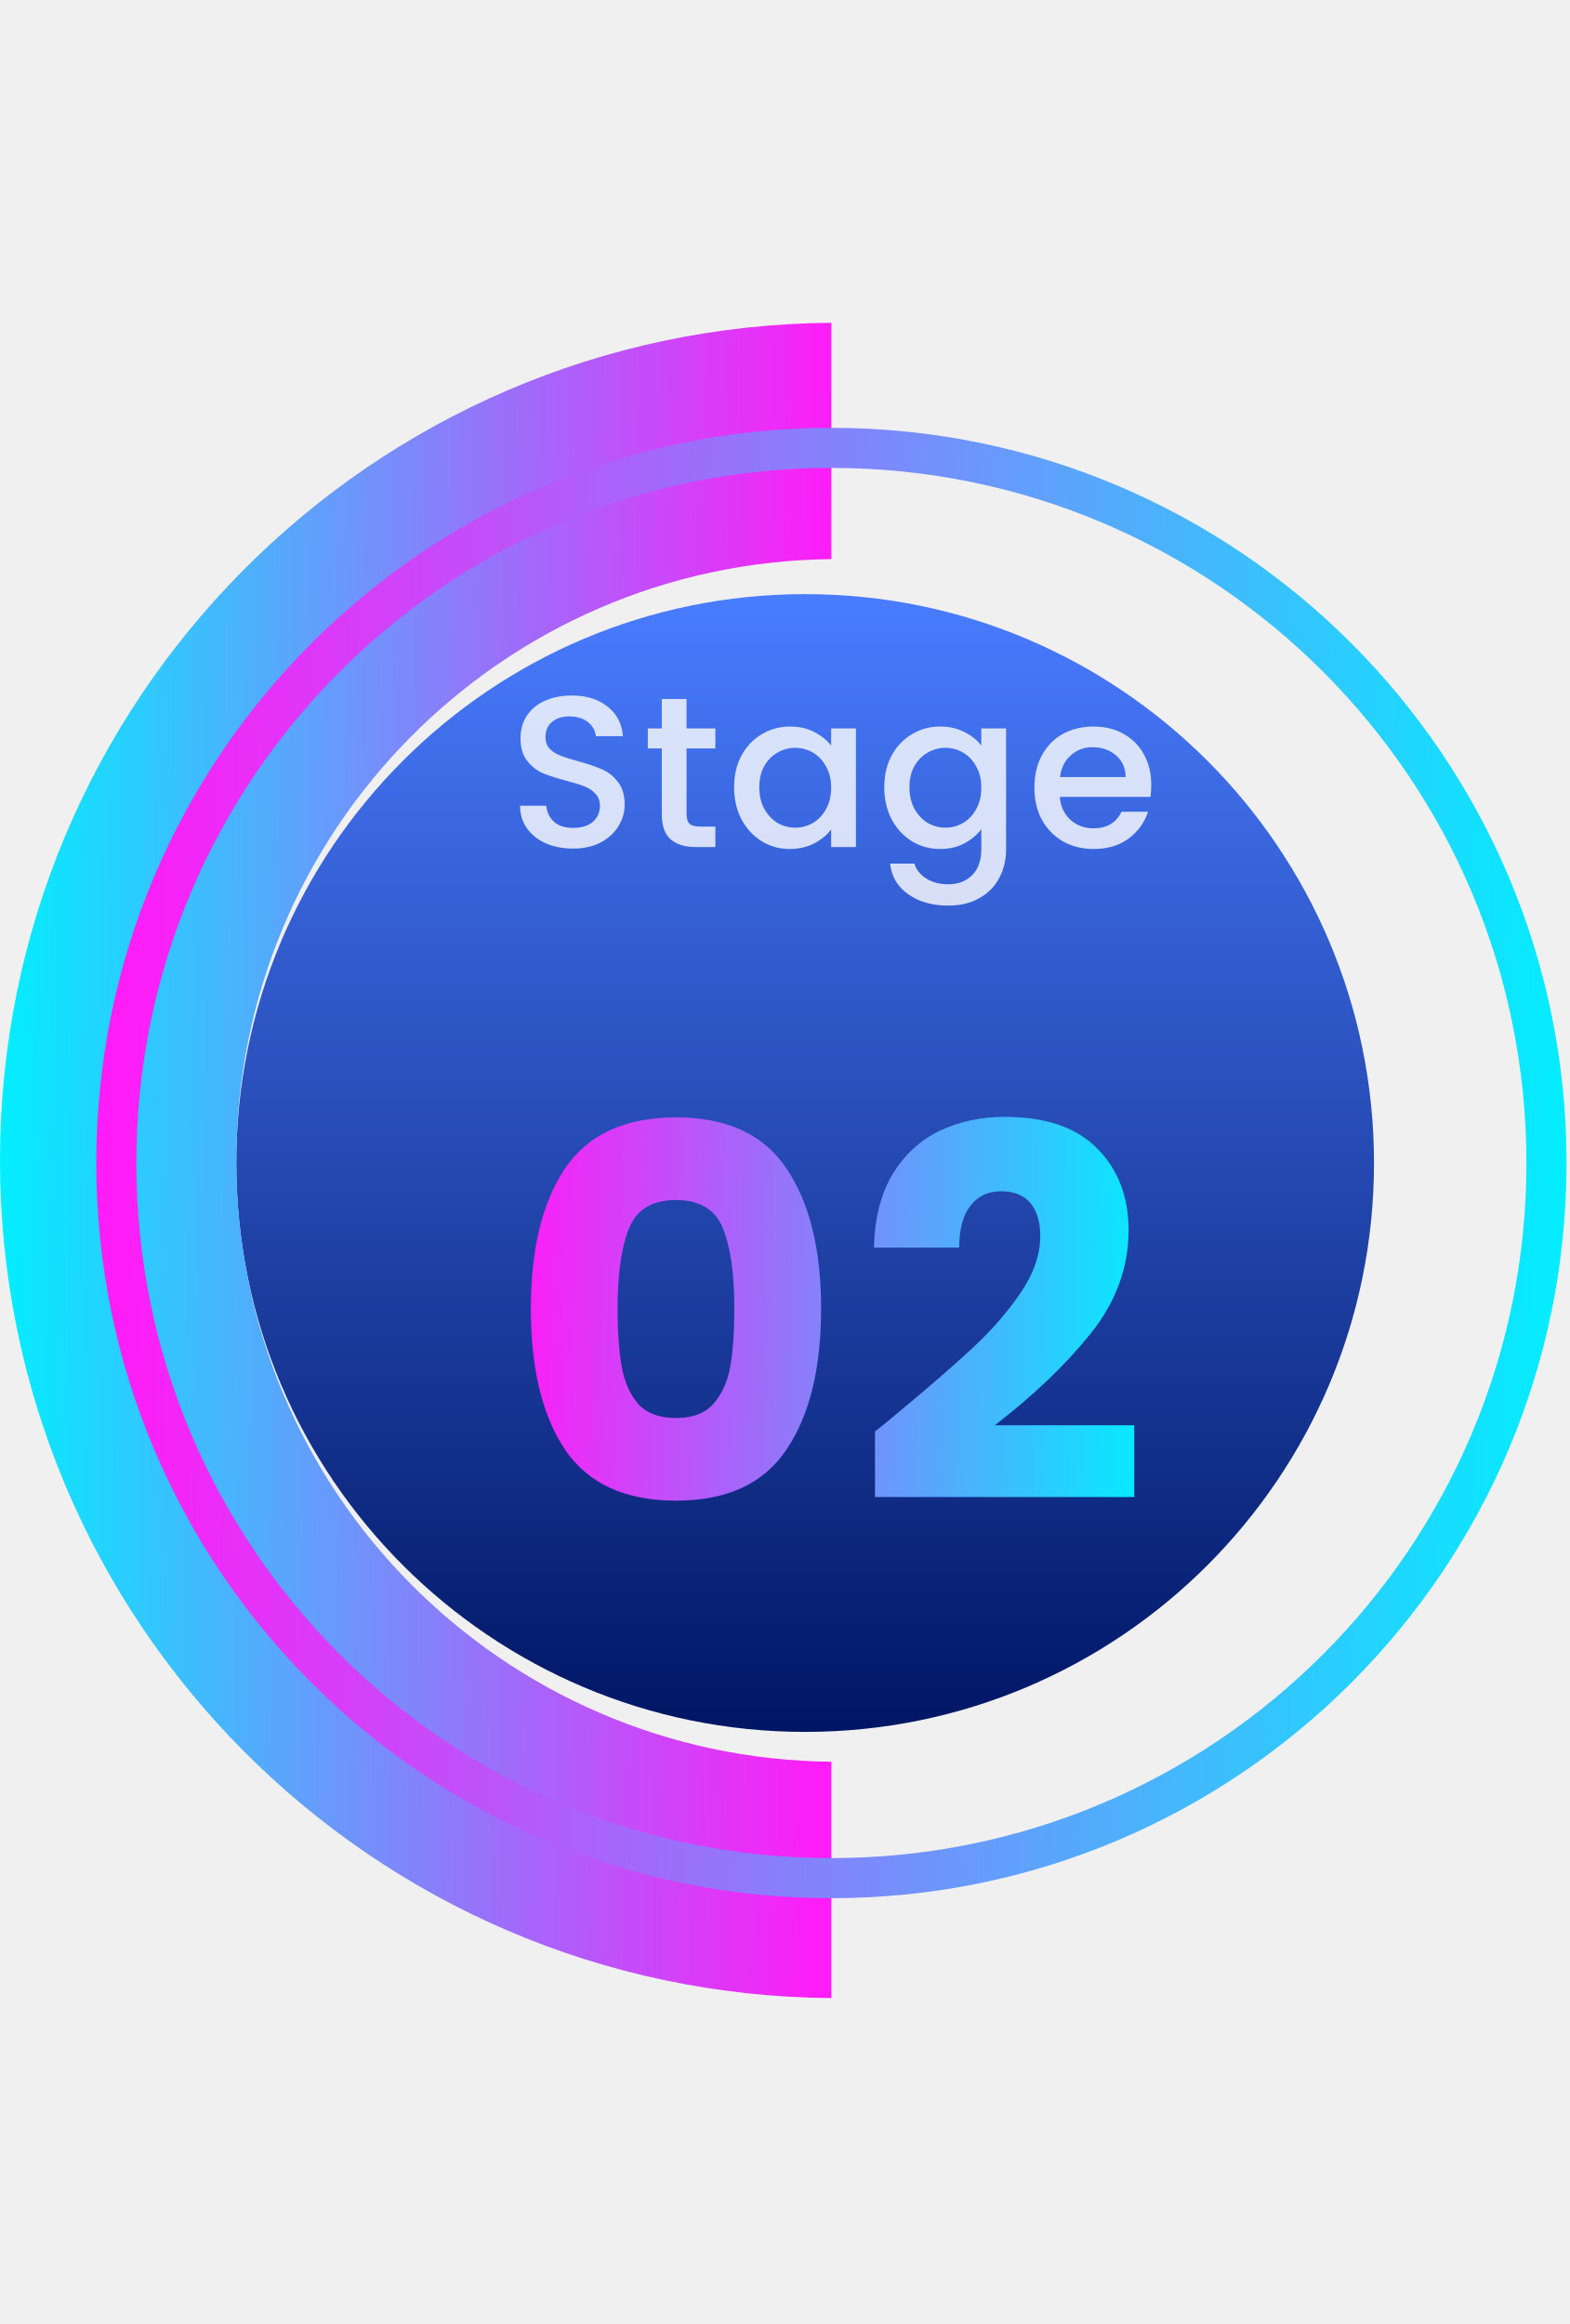
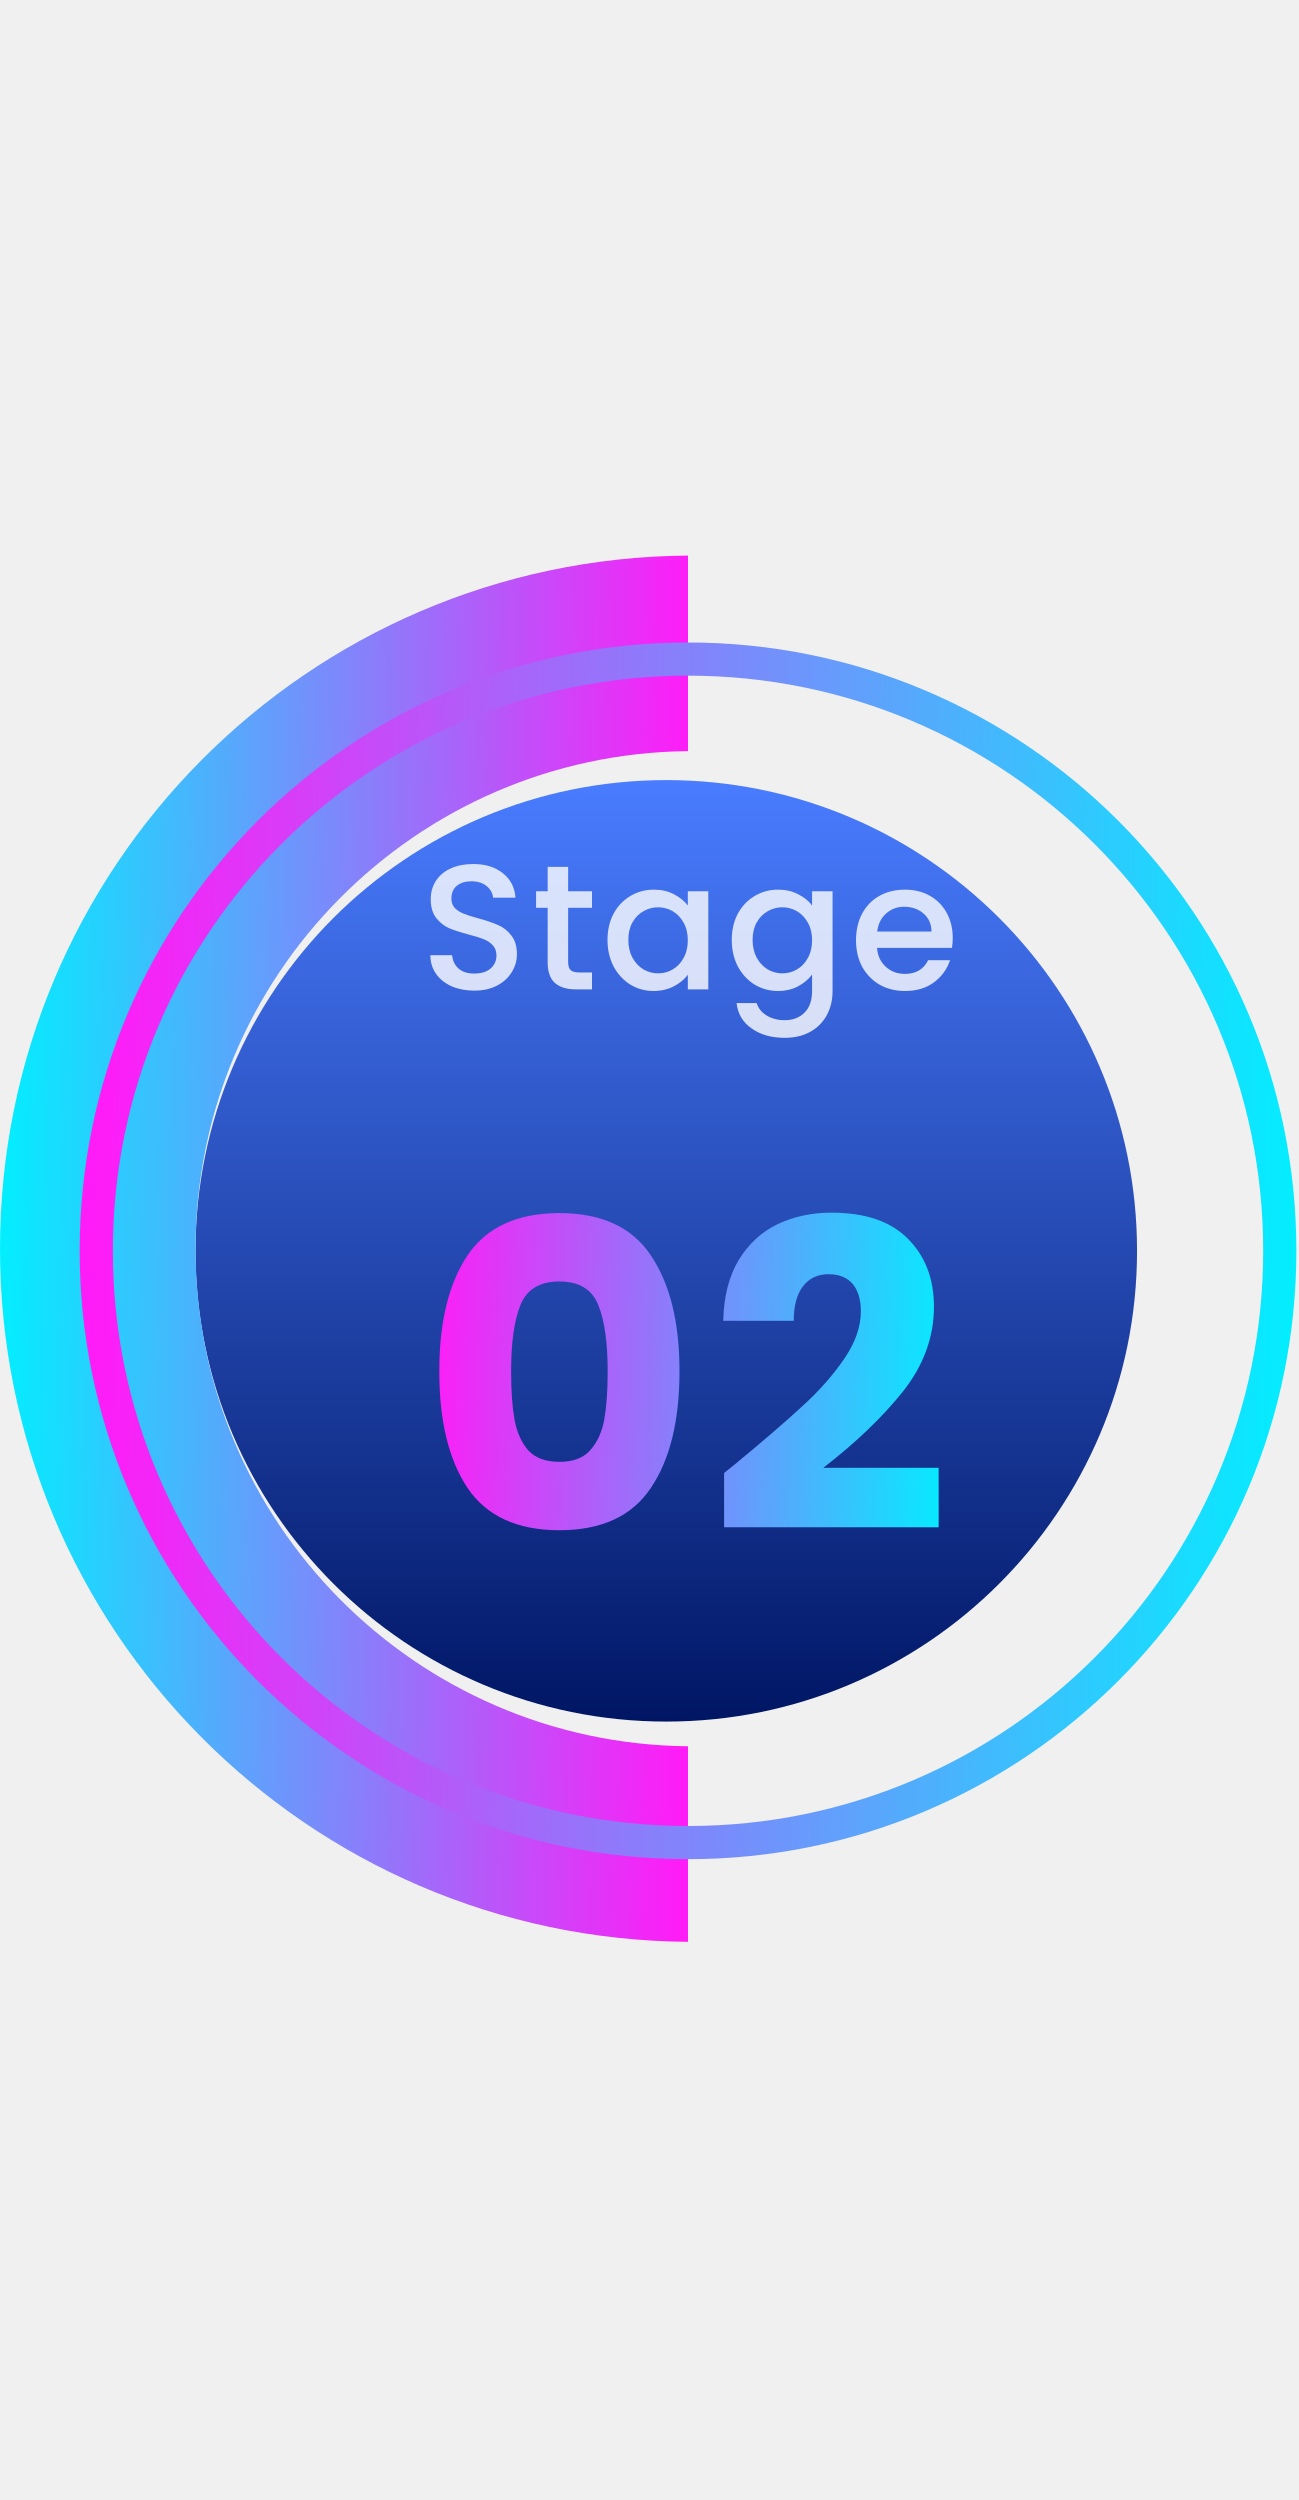
- <svg xmlns="http://www.w3.org/2000/svg" width="260" height="385" viewBox="0 0 360 385" fill="none">
+ <svg xmlns="http://www.w3.org/2000/svg" width="200" height="385" viewBox="0 0 360 385" fill="none">
  <circle cx="184.696" cy="192.732" r="130.491" fill="url(#paint0_linear_221_5896)" />
  <path fill-rule="evenodd" clip-rule="evenodd" d="M192.883 0.001C192.636 0 192.388 -3.05176e-05 192.141 -3.05176e-05C191.893 -3.05176e-05 191.646 0 191.399 0.001H192.883ZM190.717 0.005C85.256 0.77 0 86.499 0 192.141C0 297.782 85.256 383.511 190.717 384.276V330.07C115.193 329.307 54.204 267.846 54.204 192.141C54.204 116.435 115.193 54.975 190.717 54.211V0.005Z" fill="url(#paint1_linear_221_5896)" />
  <circle cx="190.718" cy="192.731" r="164.035" stroke="url(#paint2_linear_221_5896)" stroke-width="9.198" />
  <path d="M131.445 120.602C129.142 120.602 127.068 120.207 125.225 119.418C123.382 118.595 121.934 117.443 120.881 115.962C119.828 114.481 119.301 112.753 119.301 110.779H125.324C125.456 112.26 126.031 113.477 127.052 114.432C128.105 115.386 129.569 115.863 131.445 115.863C133.387 115.863 134.901 115.403 135.987 114.481C137.073 113.527 137.616 112.309 137.616 110.828C137.616 109.676 137.27 108.738 136.579 108.014C135.921 107.29 135.082 106.731 134.062 106.336C133.074 105.941 131.692 105.513 129.915 105.052C127.677 104.46 125.85 103.867 124.435 103.275C123.053 102.65 121.868 101.695 120.881 100.412C119.894 99.128 119.4 97.417 119.4 95.278C119.4 93.303 119.894 91.575 120.881 90.094C121.868 88.613 123.251 87.478 125.028 86.688C126.805 85.898 128.862 85.503 131.198 85.503C134.522 85.503 137.238 86.342 139.344 88.021C141.483 89.666 142.668 91.937 142.898 94.833H136.678C136.579 93.583 135.987 92.513 134.901 91.624C133.815 90.736 132.383 90.292 130.606 90.292C128.993 90.292 127.677 90.703 126.657 91.526C125.637 92.349 125.126 93.533 125.126 95.08C125.126 96.133 125.439 97.005 126.064 97.697C126.723 98.355 127.545 98.881 128.533 99.276C129.52 99.671 130.869 100.099 132.581 100.56C134.852 101.185 136.695 101.81 138.11 102.436C139.558 103.061 140.775 104.032 141.763 105.348C142.783 106.632 143.293 108.36 143.293 110.532C143.293 112.276 142.816 113.922 141.862 115.468C140.94 117.015 139.574 118.266 137.764 119.22C135.987 120.142 133.881 120.602 131.445 120.602ZM157.487 97.647V112.704C157.487 113.724 157.717 114.465 158.178 114.925C158.671 115.353 159.494 115.567 160.646 115.567H164.102V120.257H159.659C157.125 120.257 155.183 119.664 153.834 118.48C152.484 117.295 151.81 115.37 151.81 112.704V97.647H148.601V93.056H151.81V86.293H157.487V93.056H164.102V97.647H157.487ZM168.4 106.533C168.4 103.801 168.959 101.383 170.078 99.276C171.23 97.17 172.777 95.541 174.719 94.389C176.693 93.204 178.866 92.612 181.235 92.612C183.374 92.612 185.234 93.04 186.814 93.895C188.426 94.718 189.71 95.755 190.664 97.005V93.056H196.341V120.257H190.664V116.209C189.71 117.492 188.41 118.562 186.764 119.418C185.119 120.273 183.243 120.701 181.136 120.701C178.8 120.701 176.661 120.109 174.719 118.924C172.777 117.706 171.23 116.028 170.078 113.889C168.959 111.717 168.4 109.265 168.4 106.533ZM190.664 106.632C190.664 104.756 190.269 103.127 189.479 101.745C188.722 100.362 187.719 99.309 186.468 98.585C185.217 97.861 183.868 97.499 182.42 97.499C180.972 97.499 179.623 97.861 178.372 98.585C177.121 99.276 176.101 100.313 175.311 101.695C174.554 103.045 174.176 104.657 174.176 106.533C174.176 108.409 174.554 110.055 175.311 111.47C176.101 112.885 177.121 113.971 178.372 114.728C179.655 115.452 181.005 115.814 182.42 115.814C183.868 115.814 185.217 115.452 186.468 114.728C187.719 114.004 188.722 112.951 189.479 111.568C190.269 110.153 190.664 108.508 190.664 106.632ZM215.68 92.612C217.786 92.612 219.645 93.04 221.258 93.895C222.903 94.718 224.187 95.755 225.108 97.005V93.056H230.786V120.701C230.786 123.202 230.259 125.424 229.206 127.366C228.153 129.34 226.622 130.887 224.615 132.006C222.64 133.125 220.271 133.684 217.506 133.684C213.82 133.684 210.759 132.812 208.324 131.068C205.889 129.357 204.506 127.02 204.177 124.058H209.756C210.183 125.473 211.089 126.609 212.471 127.464C213.886 128.353 215.564 128.797 217.506 128.797C219.777 128.797 221.603 128.106 222.986 126.724C224.401 125.342 225.108 123.334 225.108 120.701V116.159C224.154 117.443 222.854 118.529 221.209 119.418C219.596 120.273 217.753 120.701 215.68 120.701C213.31 120.701 211.138 120.109 209.163 118.924C207.222 117.706 205.675 116.028 204.523 113.889C203.404 111.717 202.844 109.265 202.844 106.533C202.844 103.801 203.404 101.383 204.523 99.276C205.675 97.17 207.222 95.541 209.163 94.389C211.138 93.204 213.31 92.612 215.68 92.612ZM225.108 106.632C225.108 104.756 224.714 103.127 223.924 101.745C223.167 100.362 222.163 99.309 220.912 98.585C219.662 97.861 218.312 97.499 216.864 97.499C215.416 97.499 214.067 97.861 212.816 98.585C211.566 99.276 210.545 100.313 209.756 101.695C208.999 103.045 208.62 104.657 208.62 106.533C208.62 108.409 208.999 110.055 209.756 111.47C210.545 112.885 211.566 113.971 212.816 114.728C214.1 115.452 215.449 115.814 216.864 115.814C218.312 115.814 219.662 115.452 220.912 114.728C222.163 114.004 223.167 112.951 223.924 111.568C224.714 110.153 225.108 108.508 225.108 106.632ZM264.095 105.99C264.095 107.01 264.029 107.932 263.897 108.755H243.114C243.279 110.927 244.085 112.671 245.533 113.987C246.981 115.304 248.758 115.962 250.864 115.962C253.892 115.962 256.031 114.695 257.282 112.161H263.354C262.531 114.662 261.034 116.719 258.862 118.332C256.723 119.911 254.057 120.701 250.864 120.701C248.264 120.701 245.928 120.125 243.854 118.973C241.814 117.789 240.201 116.143 239.017 114.037C237.865 111.898 237.289 109.429 237.289 106.632C237.289 103.834 237.848 101.383 238.967 99.276C240.119 97.137 241.715 95.492 243.756 94.34C245.829 93.188 248.199 92.612 250.864 92.612C253.431 92.612 255.719 93.171 257.726 94.29C259.734 95.409 261.297 96.989 262.416 99.029C263.535 101.037 264.095 103.357 264.095 105.99ZM258.22 104.213C258.187 102.139 257.447 100.478 255.999 99.227C254.55 97.976 252.757 97.351 250.618 97.351C248.676 97.351 247.014 97.976 245.632 99.227C244.249 100.445 243.427 102.107 243.163 104.213H258.22Z" fill="white" fill-opacity="0.8" />
  <path d="M121.77 226.106C121.77 212.52 124.376 201.818 129.589 193.998C134.881 186.178 143.372 182.269 155.062 182.269C166.752 182.269 175.203 186.178 180.416 193.998C185.708 201.818 188.354 212.52 188.354 226.106C188.354 239.849 185.708 250.631 180.416 258.45C175.203 266.27 166.752 270.18 155.062 270.18C143.372 270.18 134.881 266.27 129.589 258.45C124.376 250.631 121.77 239.849 121.77 226.106ZM168.45 226.106C168.45 218.128 167.581 212.007 165.844 207.742C164.106 203.397 160.512 201.225 155.062 201.225C149.612 201.225 146.018 203.397 144.28 207.742C142.543 212.007 141.674 218.128 141.674 226.106C141.674 231.477 141.99 235.939 142.622 239.494C143.254 242.969 144.517 245.813 146.413 248.024C148.388 250.157 151.271 251.223 155.062 251.223C158.853 251.223 161.697 250.157 163.592 248.024C165.567 245.813 166.87 242.969 167.502 239.494C168.134 235.939 168.45 231.477 168.45 226.106ZM200.717 254.304C203.402 252.171 204.627 251.184 204.39 251.342C212.13 244.944 218.212 239.691 222.635 235.584C227.138 231.477 230.929 227.172 234.009 222.67C237.09 218.168 238.63 213.784 238.63 209.519C238.63 206.28 237.88 203.753 236.379 201.936C234.878 200.119 232.627 199.211 229.626 199.211C226.624 199.211 224.255 200.356 222.517 202.647C220.858 204.859 220.029 208.018 220.029 212.125H200.48C200.638 205.411 202.06 199.803 204.745 195.301C207.51 190.799 211.104 187.482 215.527 185.349C220.029 183.216 225.005 182.15 230.455 182.15C239.854 182.15 246.924 184.559 251.663 189.377C256.481 194.195 258.89 200.475 258.89 208.215C258.89 216.667 256.007 224.526 250.241 231.793C244.475 238.98 237.129 246.01 228.204 252.882H260.193V269.35H200.717V254.304Z" fill="url(#paint3_linear_221_5896)" />
  <defs>
    <linearGradient id="paint0_linear_221_5896" x1="184.696" y1="62.241" x2="184.696" y2="323.223" gradientUnits="userSpaceOnUse">
      <stop stop-color="#497CFF" />
      <stop offset="1" stop-color="#001664" />
    </linearGradient>
    <linearGradient id="paint1_linear_221_5896" x1="188.991" y1="325.459" x2="-3.013" y2="323.671" gradientUnits="userSpaceOnUse">
      <stop stop-color="#FF1CF7" />
      <stop offset="1" stop-color="#00F0FF" />
    </linearGradient>
    <linearGradient id="paint2_linear_221_5896" x1="28.889" y1="75.719" x2="364.535" y2="81.945" gradientUnits="userSpaceOnUse">
      <stop stop-color="#FF1CF7" />
      <stop offset="1" stop-color="#00F0FF" />
    </linearGradient>
    <linearGradient id="paint3_linear_221_5896" x1="119.425" y1="167.78" x2="266.728" y2="170.052" gradientUnits="userSpaceOnUse">
      <stop stop-color="#FF1CF7" />
      <stop offset="1" stop-color="#00F0FF" />
    </linearGradient>
  </defs>
</svg>
